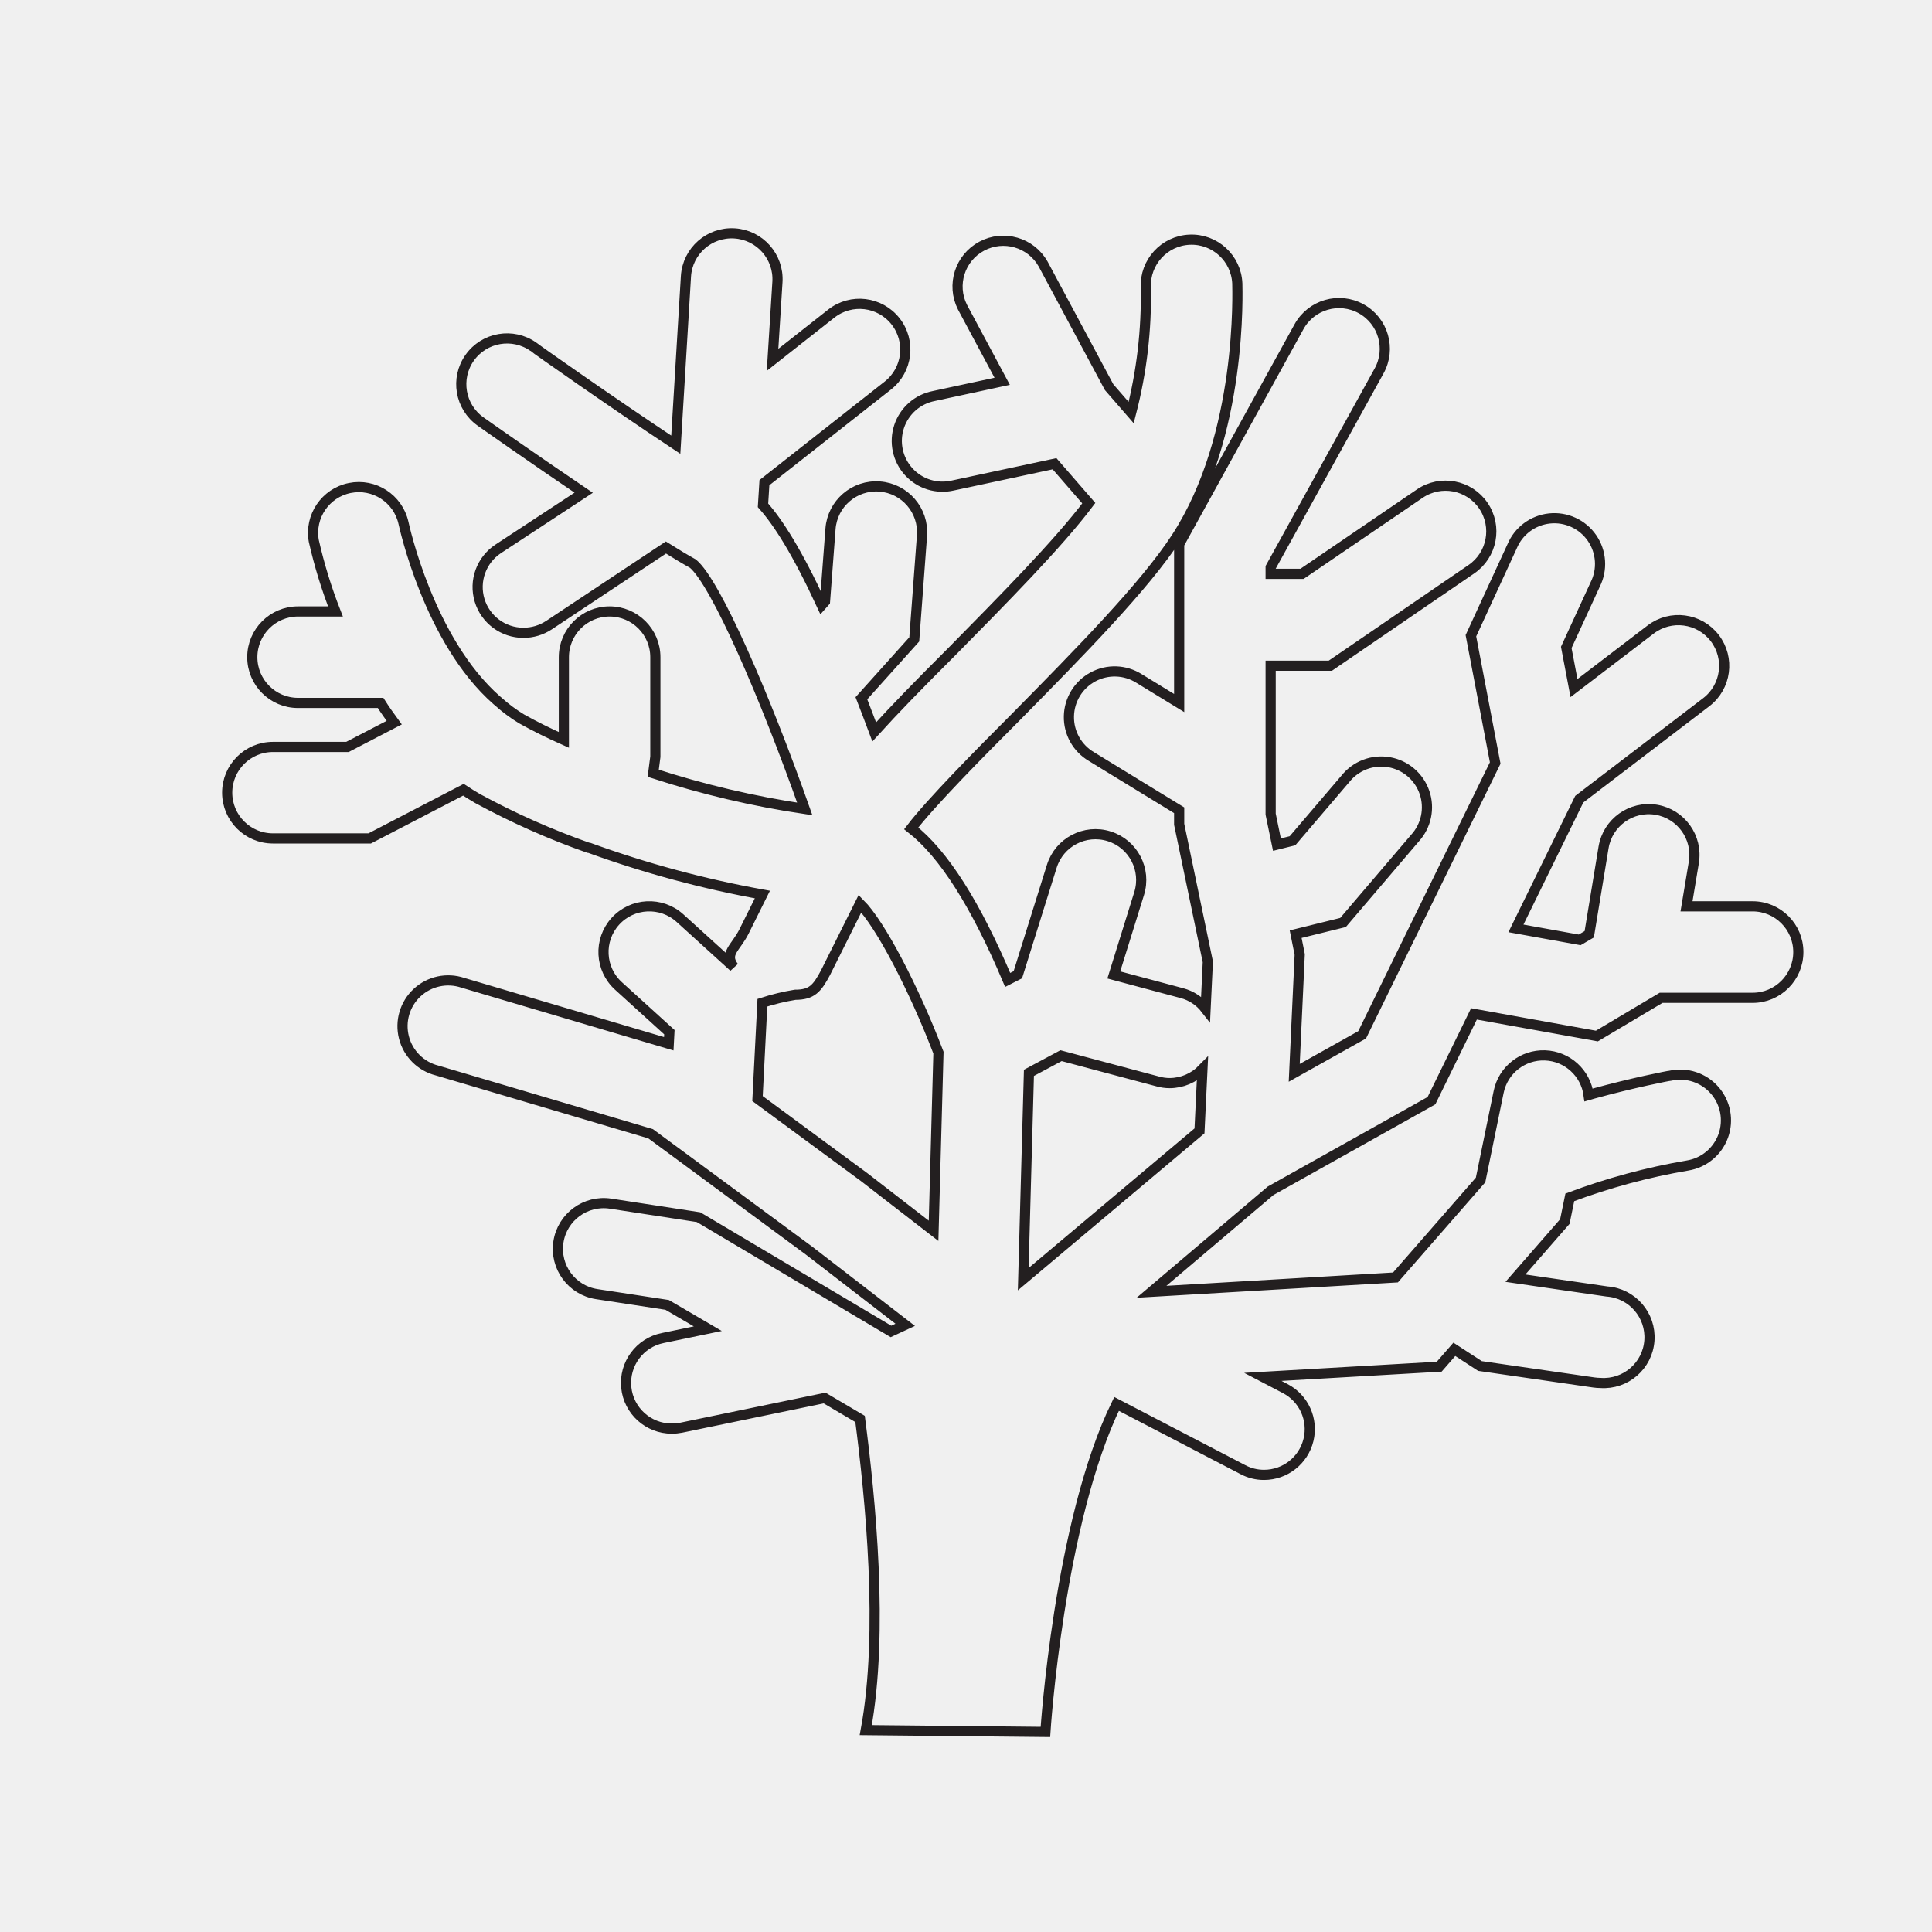
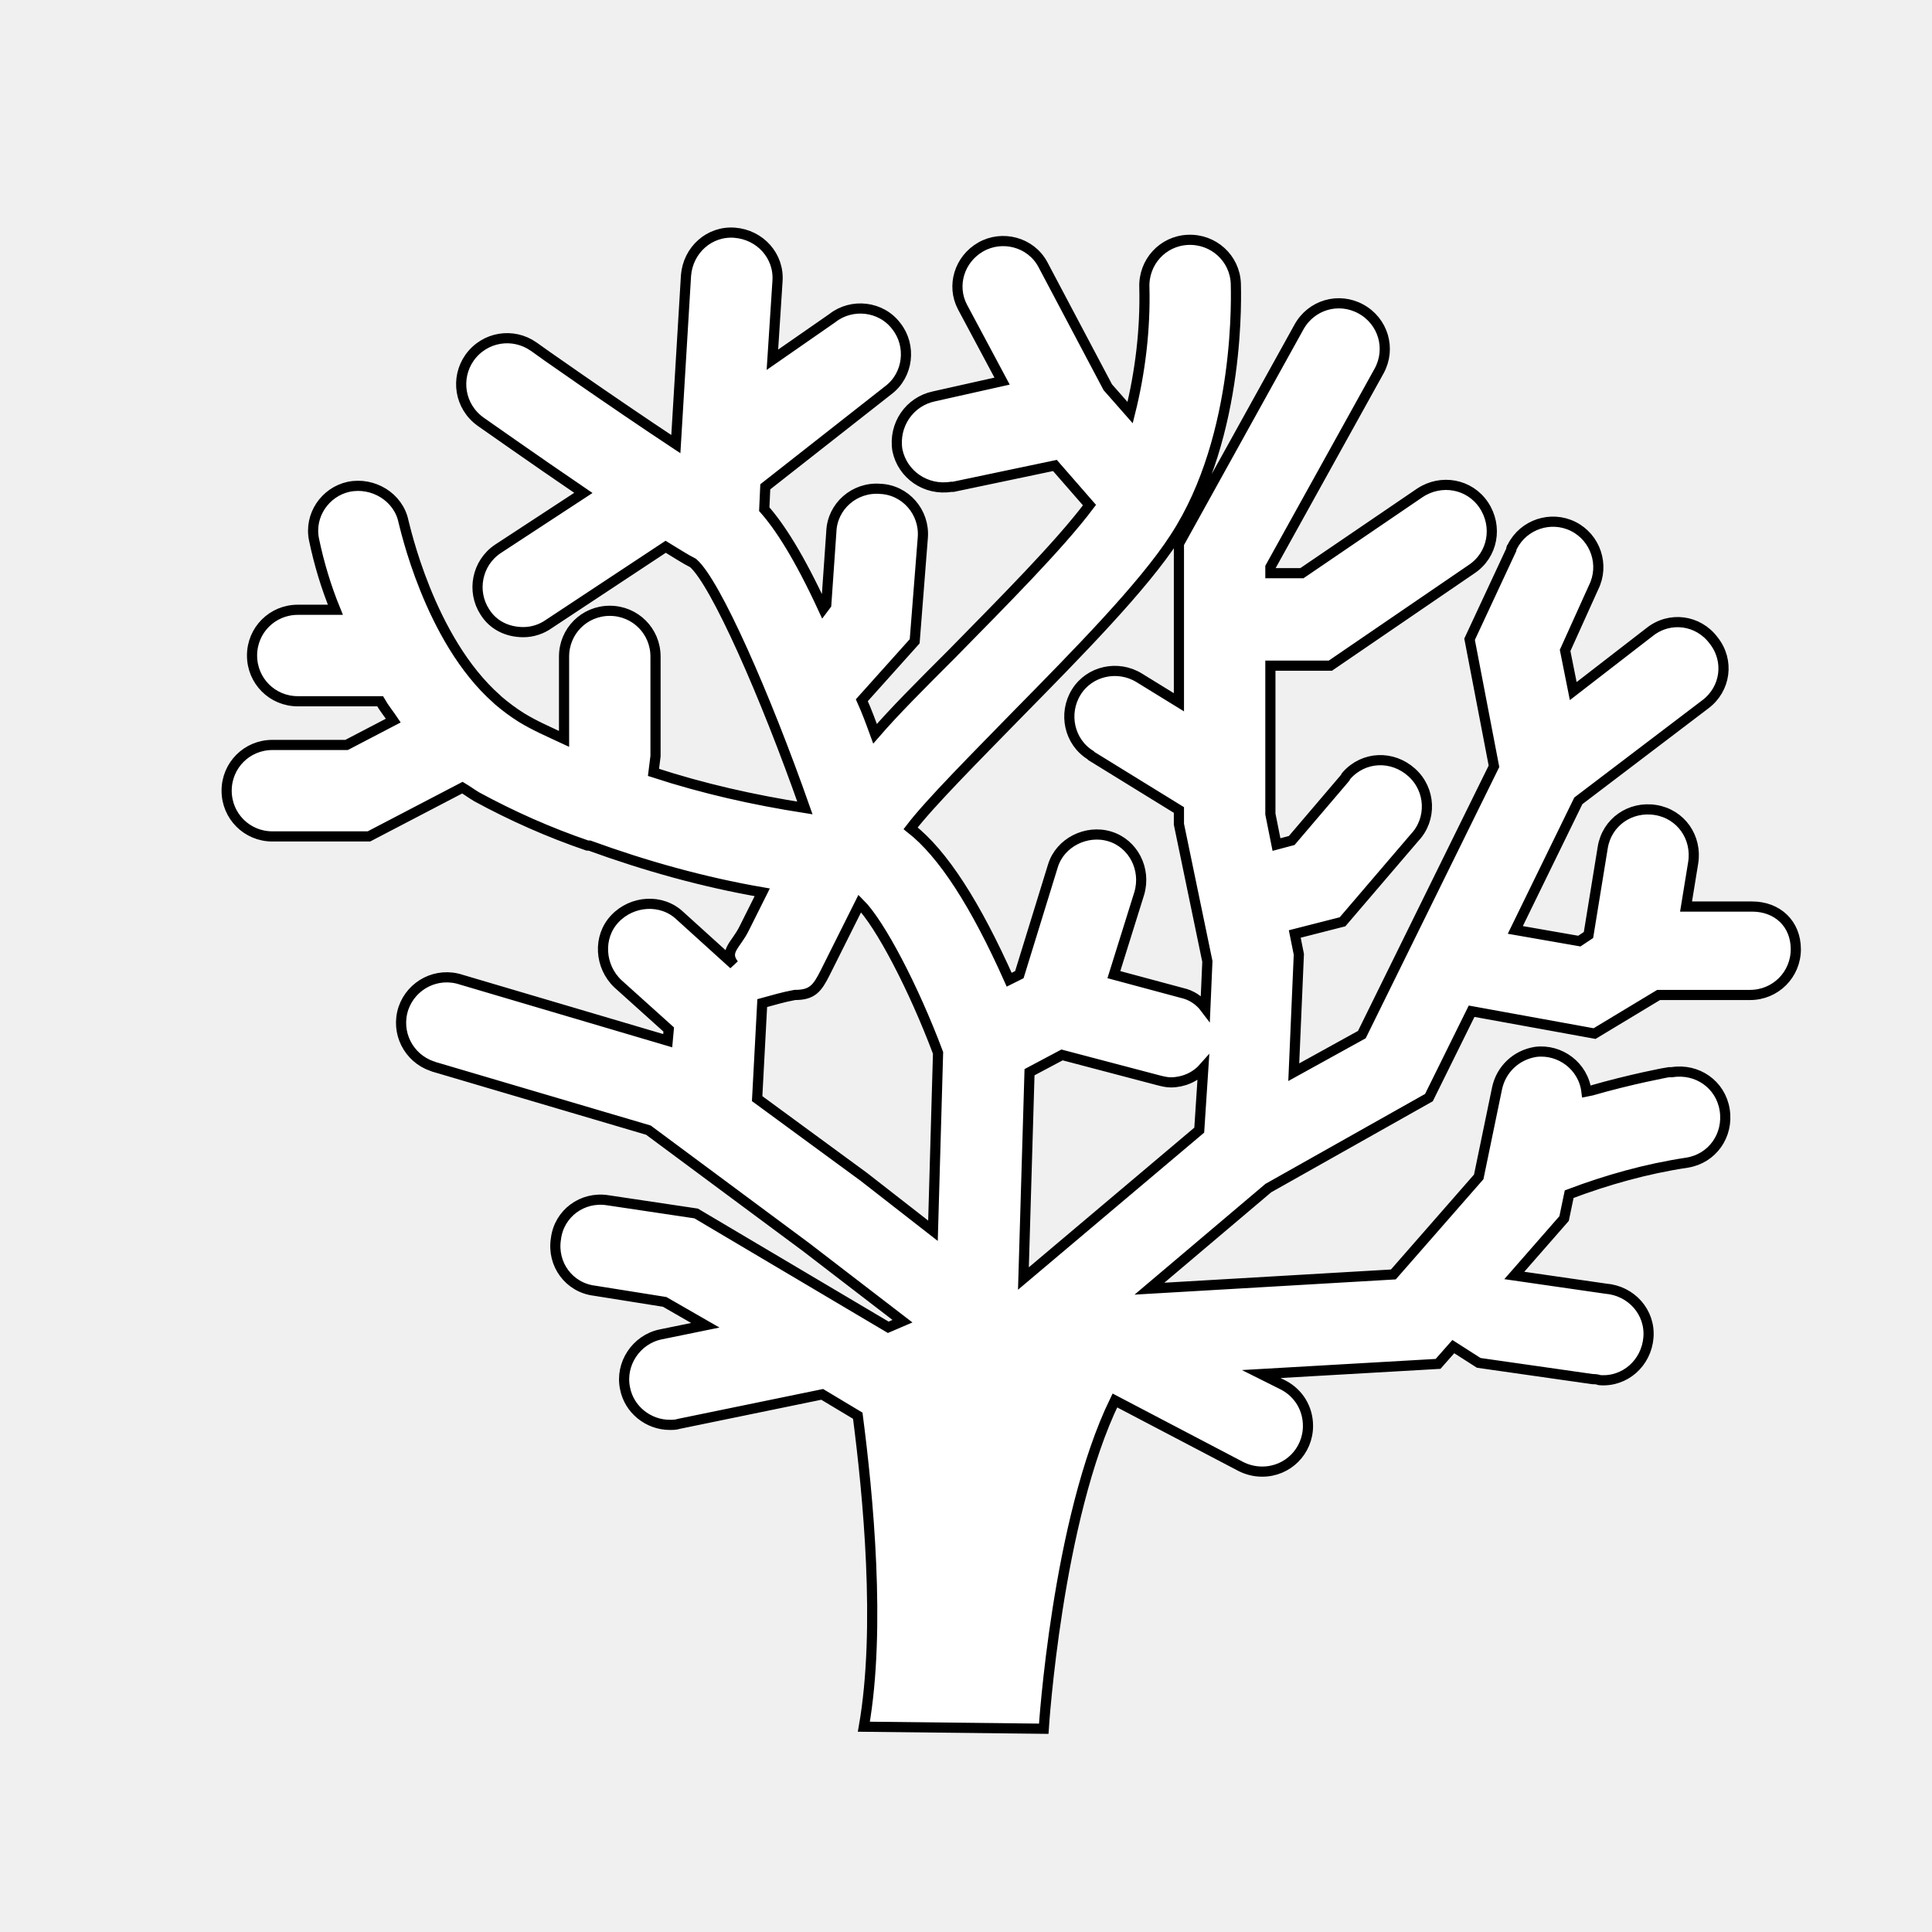
- <svg xmlns="http://www.w3.org/2000/svg" id="Layer_1" data-name="Layer 1" viewBox="0 0 190.06 190.06">
-   <defs>
-     <style>.cls-1{fill:none;stroke:#231f20;stroke-miterlimit:10;}</style>
-   </defs>
-   <path class="cls-1" d="M172.39,89.16h-6.48l.72-4.32a4.5,4.5,0,1,0-8.88-1.48l-1.41,8.55-.94.55-6.27-1.13,6.23-12.71,12.49-9.54a4.5,4.5,0,0,0-5.47-7.15l-7.54,5.76-.76-4,2.84-6.18a4.5,4.5,0,1,0-8.17-3.76l-4.05,8.79,2.39,12.52L134,101.8l-6.68,3.74.54-11.64-.4-2,4.66-1.15,7.07-8.29a4.5,4.5,0,1,0-6.84-5.84l-5.2,6.09-1.53.38-.62-3V65.49h5.87L144.74,56a4.5,4.5,0,0,0-5.07-7.44l-11.58,7.89H125v-.64l10.67-19.32a4.5,4.5,0,1,0-7.88-4.35L116,53.53V69.16l-3.94-2.41a4.5,4.5,0,1,0-4.69,7.68L116,79.71v1.38l2.82,13.53-.22,4.62a4.34,4.34,0,0,0-2.33-1.54l-6.7-1.79,2.49-8a4.5,4.5,0,1,0-8.59-2.69l-3.34,10.67-1,.51C96,89,92.85,84,89.64,81.49c1.92-2.51,6.69-7.35,10.34-11,6.21-6.3,12.63-12.82,15.74-17.61,6.56-10.08,6-24.37,6-25a4.5,4.5,0,0,0-9,.4,45.68,45.68,0,0,1-1.44,12.31l-2.17-2.5-6.5-12.13a4.5,4.5,0,0,0-7.93,4.25l3.91,7.3-6.73,1.45a4.5,4.5,0,1,0,1.88,8.8l10-2.14,3.37,3.88c-3,4-8.57,9.62-13.51,14.64C90.41,67.32,87.94,69.86,86,72c-.4-1.07-.82-2.18-1.26-3.31l5.2-5.79.76-10.2a4.5,4.5,0,0,0-9-.68l-.54,7.15-.32.36c-2.42-5.23-4.27-8.12-5.78-9.82l.14-2.23,12.14-9.55a4.5,4.5,0,1,0-5.56-7.08L76,35.4l.48-7.66a4.5,4.5,0,0,0-9-.56l-1,16.57c-6.24-4.13-13.94-9.55-14-9.63a4.5,4.5,0,1,0-5.2,7.35c.35.25,5.06,3.57,10.14,7L49,54a4.5,4.5,0,0,0,2.49,8.25A4.56,4.56,0,0,0,54,61.5l11.51-7.64c1,.63,1.92,1.18,2.66,1.59,2.25,1.88,7.07,13,11,24.13a91.88,91.88,0,0,1-14.91-3.51l.21-1.63,0-9.79a4.5,4.5,0,1,0-9,0v8.14c-1.48-.66-2.88-1.35-4.16-2.07A15.17,15.17,0,0,1,49,69l-.12-.1c-6.7-5.87-9.13-17.22-9.19-17.47a4.5,4.5,0,0,0-8.82,1.78A48.42,48.42,0,0,0,33,60.15H29.32a4.5,4.5,0,1,0,0,9h8.12c.42.66.87,1.3,1.34,1.94l-4.6,2.39H26.85a4.5,4.5,0,0,0,0,9h9.52l9.22-4.79c.46.3.92.6,1.4.87A74.31,74.31,0,0,0,57.88,83.4l.07,0A104.08,104.08,0,0,0,75,88l-1.81,3.64c-.82,1.63-2,2.16-1,3.49l-5.3-4.81A4.5,4.5,0,0,0,60.85,97l5,4.54-.06,1.14-20.26-6A4.5,4.5,0,1,0,43,105.31l21,6.22,3.11,2.29h0L79.55,123l9.5,7.33-1.4.65L68.72,119.74l-8.65-1.33a4.5,4.5,0,0,0-1.37,8.9l6.93,1.06,4,2.34-4.44.92a4.5,4.5,0,0,0,.9,8.91,4.78,4.78,0,0,0,.92-.09l14.11-2.92,3.49,2.06c1,7.68,2.35,20.94.56,30.61l17.67.18s1.31-20.62,7-32.27l12.44,6.47a4.4,4.4,0,0,0,2.07.51,4.5,4.5,0,0,0,2.08-8.49l-2.2-1.15,17.35-1,1.49-1.71,2.52,1.64L156.78,136a4.89,4.89,0,0,0,.66.05,4.5,4.5,0,0,0,.64-9l-9-1.31,4.86-5.57.49-2.38A62.91,62.91,0,0,1,166,114.66a4.5,4.5,0,1,0-1.67-8.84c-.15,0-3.79.72-7.56,1.76l-.49.14a4.49,4.49,0,0,0-8.85-.31l-1.78,8.67-8.37,9.59-24,1.41L125,117.14l15.82-8.86L145,99.74l12.09,2.18,6.32-3.76h9a4.5,4.5,0,0,0,0-9ZM85,115.79l-10.48-7.72L75,98.64a22.38,22.38,0,0,1,3.22-.78c1.65,0,2.16-.61,3-2.19l3.38-6.77c2,2,5.31,8.33,7.72,14.65l-.48,17.53ZM118,111.25l-17.34,14.59.56-20.3,3.16-1.69,9.53,2.54a4.27,4.27,0,0,0,1.16.16,4.52,4.52,0,0,0,3.22-1.37Z" />
+ <svg xmlns="http://www.w3.org/2000/svg" version="1.1" id="Layer_1" x="0px" y="0px" viewBox="0 0 190.1 190.1" style="enable-background:new 0 0 190.1 190.1;" xml:space="preserve">
+   <style type="text/css">
+ 	.st0{fill:#FFFFFF;stroke:#000000;stroke-miterlimit:10;}
+ </style>
+   <path class="st0" d="M172.4,89.2h-6.5l0.7-4.3c0.4-2.5-1.2-4.8-3.7-5.2c-2.5-0.4-4.8,1.2-5.2,3.7l0,0l-1.4,8.6l-0.9,0.6l-6.3-1.1  l6.2-12.7l12.5-9.5c2-1.5,2.4-4.3,0.8-6.3c-1.5-2-4.3-2.4-6.3-0.8l-7.5,5.8l-0.8-4l2.8-6.2c1.1-2.2,0.2-4.9-2-6  c-2.2-1.1-4.9-0.2-6,2c-0.1,0.1-0.1,0.2-0.1,0.3l-4.1,8.8l2.4,12.5L134,101.8l-6.7,3.7l0.5-11.6l-0.4-2l4.7-1.2l7.1-8.3  c1.7-1.8,1.6-4.7-0.3-6.4s-4.7-1.6-6.4,0.3c-0.1,0.1-0.1,0.2-0.2,0.3l-5.2,6.1l-1.5,0.4l-0.6-3V65.5h5.9l13.9-9.5  c2.1-1.4,2.6-4.2,1.2-6.3c-1.4-2.1-4.2-2.6-6.3-1.2l-11.6,7.9H125v-0.6l10.7-19.3c1.2-2.2,0.4-4.9-1.8-6.1s-4.9-0.4-6.1,1.8  L116,53.5v15.6l-3.9-2.4c-2.1-1.3-4.9-0.7-6.2,1.4c-1.3,2.1-0.7,4.9,1.4,6.2c0,0,0.1,0.1,0.1,0.1l8.6,5.3v1.4l2.8,13.5l-0.2,4.6  c-0.6-0.8-1.4-1.3-2.3-1.5l-6.7-1.8l2.5-8c0.7-2.4-0.6-4.9-2.9-5.6s-4.9,0.6-5.6,2.9l-3.3,10.7l-1,0.5C96,89,92.8,84,89.6,81.5  c1.9-2.5,6.7-7.3,10.3-11c6.2-6.3,12.6-12.8,15.7-17.6c6.6-10.1,6-24.4,6-25c-0.1-2.5-2.2-4.4-4.7-4.3c-2.5,0.1-4.4,2.2-4.3,4.7l0,0  c0.1,4.1-0.4,8.3-1.4,12.3l-2.2-2.5L102.6,26c-1.2-2.2-4-2.9-6.1-1.7c-2.1,1.2-2.9,3.8-1.8,5.9l3.9,7.3L91.9,39  c-2.4,0.5-4,2.8-3.6,5.3c0.5,2.4,2.8,4,5.3,3.6c0.1,0,0.1,0,0.2,0l10-2.1l3.4,3.9c-3,4-8.6,9.6-13.5,14.6c-3.2,3.2-5.7,5.7-7.6,7.9  c-0.4-1.1-0.8-2.2-1.3-3.3l5.2-5.8l0.8-10.2c0.2-2.5-1.7-4.7-4.2-4.8c-2.5-0.2-4.7,1.7-4.8,4.2l-0.5,7.2l-0.3,0.4  c-2.4-5.2-4.3-8.1-5.8-9.8l0.1-2.2l12.1-9.5c2-1.5,2.3-4.4,0.8-6.3c-1.5-2-4.4-2.3-6.3-0.8L76,35.4l0.5-7.7c0.2-2.5-1.7-4.6-4.2-4.8  c-2.5-0.2-4.6,1.7-4.8,4.2l-1,16.6c-6.2-4.1-13.9-9.5-14-9.6c-2-1.4-4.8-1-6.3,1.1c-1.4,2-1,4.8,1.1,6.3c0.3,0.2,5.1,3.6,10.1,7  L49,54c-2.1,1.4-2.6,4.2-1.3,6.2c0.8,1.3,2.2,2,3.8,2c0.9,0,1.8-0.3,2.5-0.8l11.5-7.6c1,0.6,1.9,1.2,2.7,1.6c2.2,1.9,7.1,13,11,24.1  c-5.1-0.8-10-1.9-14.9-3.5l0.2-1.6v-9.8c0-2.5-2-4.5-4.5-4.5s-4.5,2-4.5,4.5v8.1c-1.5-0.7-2.9-1.3-4.2-2.1c-0.8-0.5-1.6-1.1-2.3-1.7  l-0.1-0.1c-6.7-5.9-9.1-17.2-9.2-17.5c-0.5-2.4-3-3.9-5.4-3.4c-2.3,0.5-3.9,2.8-3.4,5.2c0.5,2.4,1.2,4.7,2.1,6.9h-3.7  c-2.5,0-4.5,2-4.5,4.5s2,4.5,4.5,4.5h8.1c0.4,0.7,0.9,1.3,1.3,1.9l-4.6,2.4h-7.3c-2.5,0-4.5,2-4.5,4.5s2,4.5,4.5,4.5h9.5l9.2-4.8  c0.5,0.3,0.9,0.6,1.4,0.9c3.5,1.9,7.1,3.5,10.9,4.8H58c5.5,2,11.2,3.6,17,4.6l-1.8,3.6c-0.8,1.6-2,2.2-1,3.5l-5.3-4.8  c-1.8-1.7-4.7-1.5-6.4,0.3c-1.7,1.8-1.5,4.7,0.3,6.4l5,4.5l-0.1,1.1l-20.3-6c-2.4-0.8-4.9,0.5-5.7,2.8c-0.8,2.4,0.5,4.9,2.8,5.7  c0.1,0,0.2,0.1,0.3,0.1l21,6.2l3.1,2.3l0,0l12.4,9.2l9.5,7.3l-1.4,0.6l-18.9-11.2l-8.7-1.3c-2.5-0.4-4.8,1.3-5.1,3.8  c-0.4,2.5,1.3,4.8,3.8,5.1l6.9,1.1l4,2.3l-4.4,0.9c-2.4,0.5-4,2.9-3.5,5.3c0.4,2.1,2.3,3.6,4.4,3.6c0.3,0,0.6,0,0.9-0.1l14.1-2.9  l3.5,2.1c1,7.7,2.3,20.9,0.6,30.6l17.7,0.2c0,0,1.3-20.6,7-32.3l12.4,6.5c0.6,0.3,1.3,0.5,2.1,0.5c2.5,0,4.5-2,4.5-4.5  c0-1.7-0.9-3.2-2.4-4l-2.2-1.1l17.4-1l1.5-1.7l2.5,1.6l11.2,1.6c0.2,0,0.4,0,0.7,0.1c2.5,0.2,4.6-1.7,4.8-4.2  c0.2-2.5-1.7-4.6-4.2-4.8l0,0l-9-1.3l4.9-5.6l0.5-2.4c3.7-1.4,7.6-2.5,11.6-3.1c2.5-0.4,4.1-2.7,3.7-5.2s-2.7-4.1-5.2-3.7  c-0.1,0-0.2,0-0.3,0c-0.1,0-3.8,0.7-7.6,1.8l-0.5,0.1c-0.3-2.5-2.6-4.2-5-3.9c-1.9,0.3-3.4,1.7-3.8,3.6l-1.8,8.7l-8.4,9.6l-24,1.4  l11.7-9.9l15.8-8.9l4.2-8.5l12.1,2.2l6.3-3.8h9c2.5,0,4.5-2,4.5-4.5S174.9,89.2,172.4,89.2L172.4,89.2z M85,115.8l-10.5-7.7l0.5-9.4  c1.1-0.3,2.1-0.6,3.2-0.8c1.7,0,2.2-0.6,3-2.2l3.4-6.8c2,2,5.3,8.3,7.7,14.7l-0.5,17.5L85,115.8z M118,111.2l-17.3,14.6l0.6-20.3  l3.2-1.7l9.5,2.5c0.4,0.1,0.8,0.2,1.2,0.2c1.2,0,2.4-0.5,3.2-1.4L118,111.2z" />
</svg>
